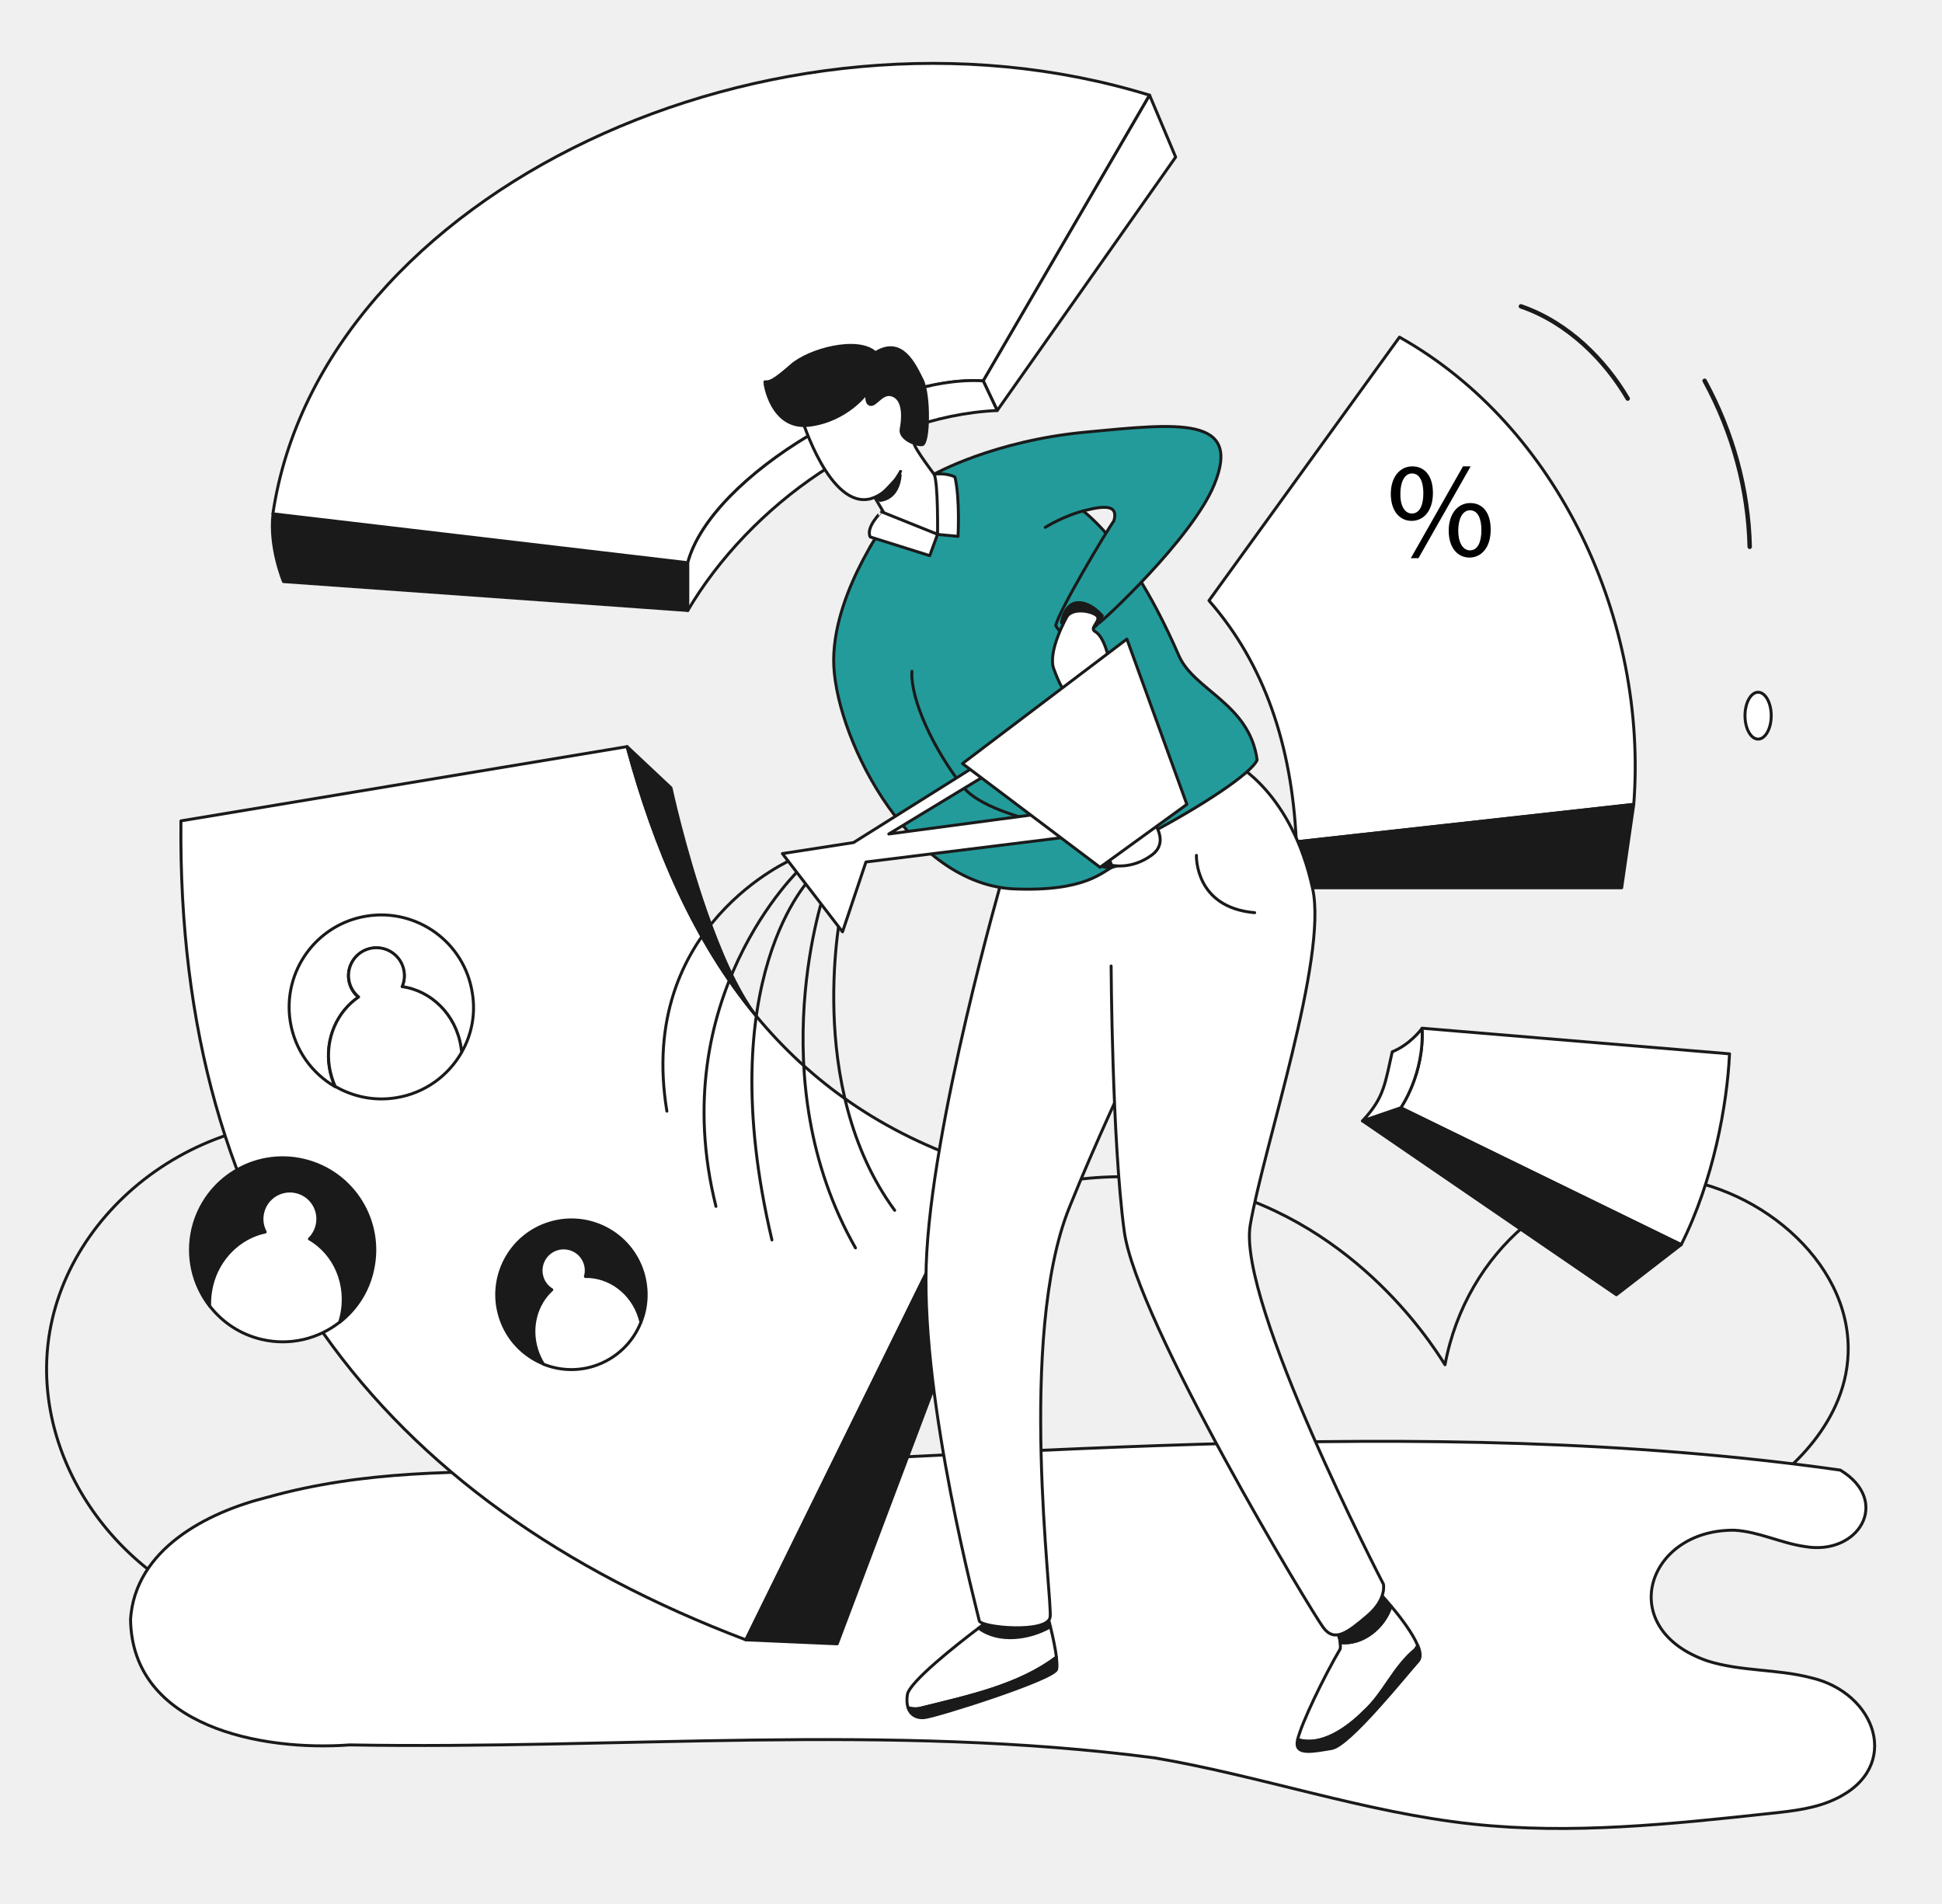
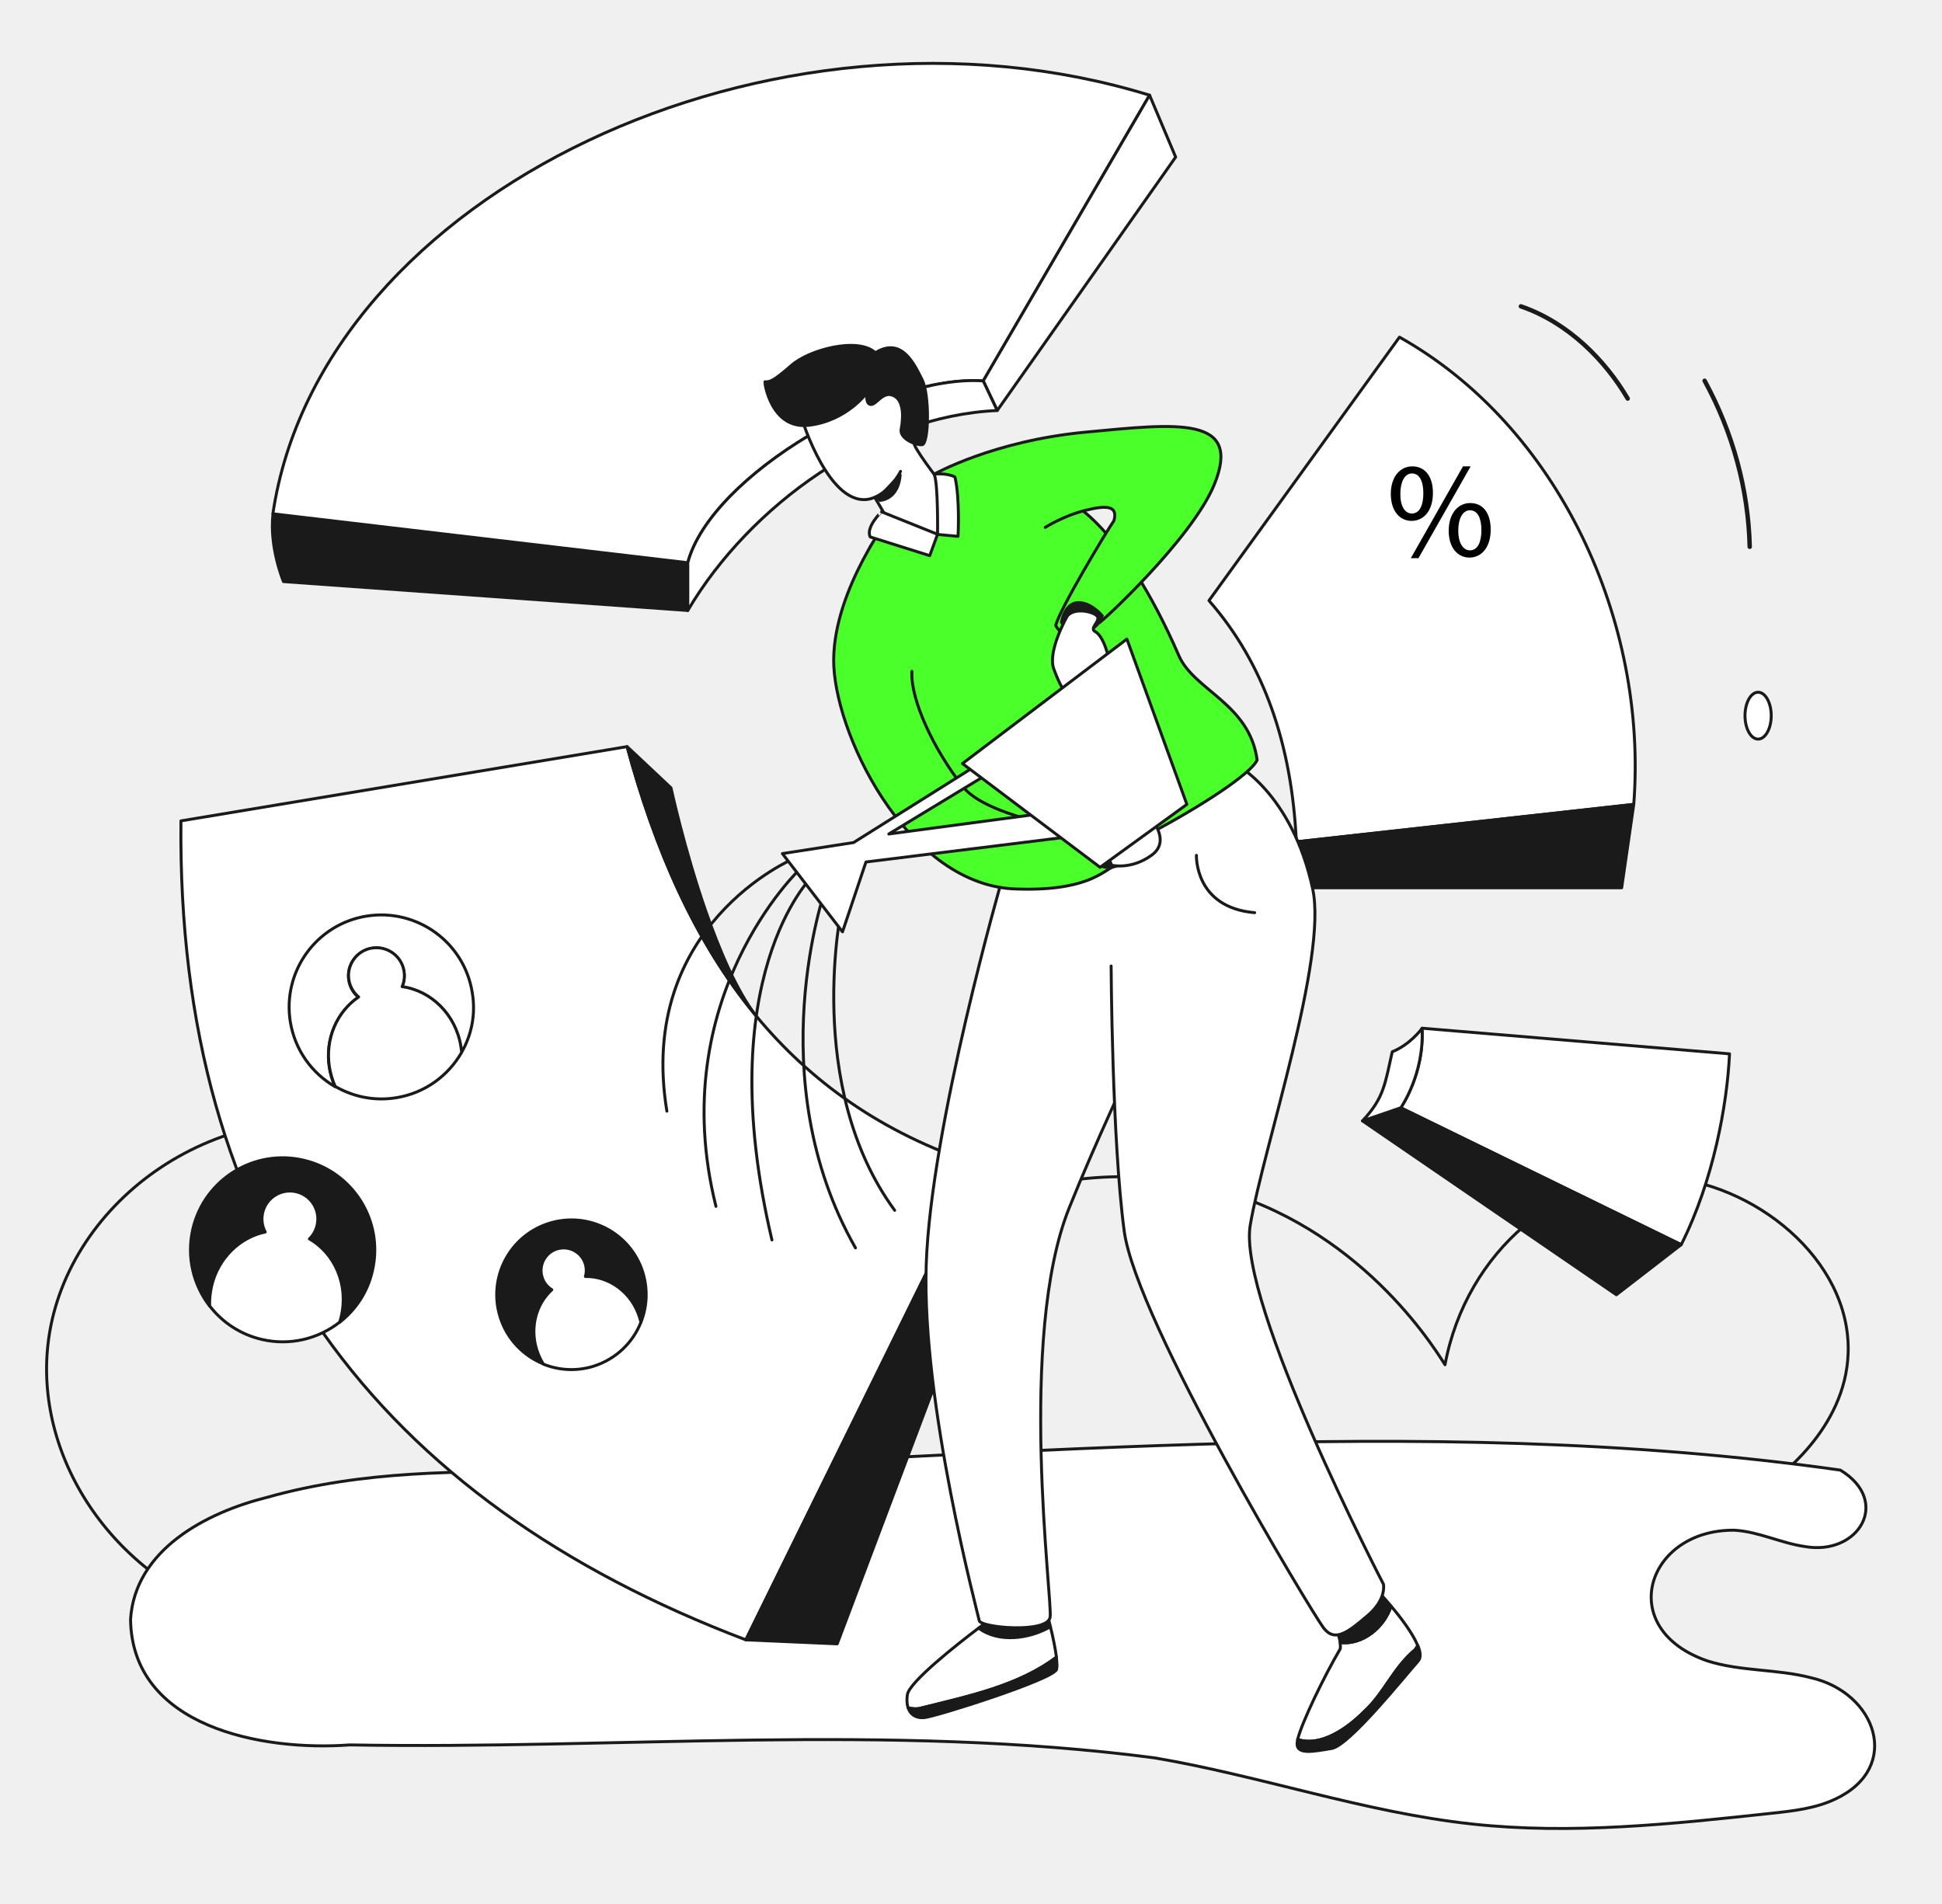
<svg xmlns="http://www.w3.org/2000/svg" version="1.1" id="Layer_1" x="0px" y="0px" viewBox="0 0 1318 1292" style="enable-background:new 0 0 1318 1292;" xml:space="preserve">
  <style type="text/css">
	.st0{fill:none;stroke:#1A1A1A;stroke-width:2;stroke-linecap:round;stroke-linejoin:round;stroke-miterlimit:10;}
	.st1{fill:#FFFFFF;stroke:#1A1A1A;stroke-width:2;stroke-linecap:round;stroke-linejoin:round;stroke-miterlimit:10;}
	.st2{fill:#1A1A1A;stroke:#1A1A1A;stroke-width:2;stroke-linecap:round;stroke-linejoin:round;stroke-miterlimit:10;}
	.st3{fill:none;stroke:#1A1A1A;stroke-width:3;stroke-linecap:round;stroke-linejoin:round;stroke-miterlimit:10;}
- 	.st4{fill:#239b9b;stroke:#1A1A1A;stroke-width:2;stroke-linecap:round;stroke-linejoin:round;stroke-miterlimit:10;}
+ 	.st4{fill:#4bff2a;stroke:#1A1A1A;stroke-width:2;stroke-linecap:round;stroke-linejoin:round;stroke-miterlimit:10;}
</style>
  <g>
    <path class="st0" d="M165.3,1098.7c-87-26-141.4-107.5-132.8-185.9C42.8,818.5,143,742.2,253,764.2c92.1,54,184.2,108,276.2,162   c67.4-96.6,180.1-144.7,284.2-122.1c102.3,22.2,155.9,103.8,167.3,122.1c14.5-77.7,79.6-130.5,146.1-127.4   c62.9,2.9,129.6,55.8,127.5,119.5c-1.7,52-48.4,85.2-55.8,90.3C854.1,1038.6,509.7,1068.6,165.3,1098.7z" />
    <path class="st1" d="M181.2,1016.2c-41.3,10.3-89.5,35.5-92.6,82.7c0.9,73.2,89.3,89.7,148.7,85.3c181.8,3.2,365.7-14.9,546.3,8.8   c72.4,12.3,142.6,37,215.6,44.9c67.5,7.3,135.6,0,203.1-7.3c14.9-1.6,30.1-3.3,43.6-9.8c45.2-21.4,27.6-72.1-16.9-82.2   c-23-6-47.6-4.2-70.2-11.4c-63.4-21.8-41.2-89.4,18.3-88.7c16.4,0.9,31.7,8.8,48,11.1c36.3,6.3,58.7-30.8,23.9-51.9   c-286.8-40.6-581.8-6.5-870.5,0.9C311.1,998.7,247.1,997.7,181.2,1016.2z" />
    <g>
      <path class="st2" d="M466.8,381.8v32.5l-274.4-19.6c0,0-9.8-23.3-7.1-46L466.8,381.8z" />
      <path class="st1" d="M780.2,64.6l-112.9,194c-66.1-4.7-184.6,63.7-200.5,123.3l-281.6-33.2C217.5,130.5,525.2-13.8,780.2,64.6z" />
      <polygon class="st1" points="797.9,106.6 676.8,278.6 667.3,258.5 780.2,64.6   " />
      <path class="st1" d="M676.8,278.6c-83.8,3.7-167.9,64.3-210,135.7v-32.5c15.9-59.6,134.4-128,200.5-123.3L676.8,278.6z" />
    </g>
    <g>
      <path class="st1" d="M664.7,790.7l-158.5,322.2c-249.7-94.8-386.3-273.6-383.4-555.8l302.8-50.4c18.8,69.5,45.8,132.1,87.2,182.3    c37,44.9,85.6,80,150.3,101.2C663.6,790.4,664.1,790.6,664.7,790.7z" />
      <polygon class="st2" points="685,805.5 568.2,1115.6 506.2,1112.9 664.7,790.7   " />
      <path class="st2" d="M512.8,689c-41.4-50.2-68.3-112.8-87.2-182.3l29.8,28c0,0,8.9,41.5,23.6,83.7C488.3,645,499.8,672,512.8,689z    " />
    </g>
    <g>
      <path class="st1" d="M1108.8,545.9l-229,25.4c-3-65-21.4-120.4-59.3-163.7l129.3-178.8C1057.8,289.5,1118.4,421.4,1108.8,545.9z" />
      <polygon class="st2" points="1108.8,545.9 1100.6,602.5 879.8,602.5 879.8,571.3   " />
    </g>
    <path class="st1" d="M1173.8,715.2c-1.6,34.3-10.9,86-32.8,129.5l-190.4-92.9c0,0,16.2-23,14.5-54L1173.8,715.2z" />
    <polygon class="st2" points="1141,844.7 1097,878.7 924.7,760.7 950.7,751.8  " />
    <path class="st1" d="M950.7,751.8l-26,8.9c7.5-8,11.4-14.5,13.9-21.6c2.6-7.2,3.9-14.9,6.3-25.3c11.8-4.7,19.8-15.2,20.2-15.9l0,0   C966.8,728.8,950.7,751.8,950.7,751.8z" />
    <g>
      <path class="st1" d="M313.2,714.3c-0.1-1.3-0.3-2.7-0.5-4c-3.5-21.8-20.2-37.9-39.9-40.5c1.4-3.2,1.9-6.8,1.3-10.5    c-1.7-10.3-11.4-17.4-21.7-15.7c-10.3,1.6-17.4,11.4-15.7,21.7c0.8,4.7,3.2,8.7,6.6,11.5c-14.5,9.8-22.9,28.3-19.8,47.7    c0.7,4.6,2.1,9,3.9,13c-15.7-9.1-27.3-24.9-30.4-44.2c-5.4-34.1,17.8-66.2,51.9-71.6c34.1-5.4,66.2,17.8,71.6,51.9    C323,688.1,320.1,702.4,313.2,714.3z" />
      <path class="st1" d="M312.8,710.2c0.2,1.3,0.4,2.7,0.5,4c-9.1,15.9-25,27.7-44.5,30.8c-14.8,2.4-29.2-0.7-41.3-7.7    c-1.8-4-3.1-8.4-3.9-13c-3.1-19.4,5.2-37.8,19.8-47.7c-3.4-2.8-5.8-6.8-6.6-11.5c-1.7-10.3,5.4-20.1,15.7-21.7    c10.3-1.6,20.1,5.4,21.7,15.7c0.6,3.7,0.1,7.3-1.3,10.5C292.6,672.3,309.3,688.5,312.8,710.2z" />
    </g>
    <g>
      <path class="st2" d="M230.5,897.4c0.4-1.3,0.8-2.6,1.1-3.9c5-21.5-4.3-42.7-21.6-52.6c2.5-2.4,4.4-5.6,5.2-9.2    c2.4-10.2-3.9-20.4-14.1-22.8c-10.2-2.4-20.4,3.9-22.8,14.1c-1.1,4.6-0.4,9.3,1.7,13.2c-17.2,3.6-31.9,17.5-36.4,36.7    c-1.1,4.5-1.5,9.1-1.3,13.5c-11.1-14.4-15.8-33.4-11.4-52.4c7.9-33.6,41.6-54.5,75.2-46.6c33.6,7.9,54.5,41.5,46.6,75.2    C249.5,876.8,241.4,888.9,230.5,897.4z" />
      <path class="st1" d="M231.6,893.4c-0.3,1.3-0.7,2.6-1.1,3.9c-14.4,11.3-33.7,16.2-52.9,11.7c-14.6-3.4-26.8-11.7-35.3-22.7    c-0.2-4.4,0.3-8.9,1.3-13.5c4.5-19.1,19.2-33.1,36.4-36.7c-2.1-3.9-2.8-8.5-1.7-13.2c2.4-10.2,12.6-16.5,22.8-14.1    c10.2,2.4,16.5,12.6,14.1,22.8c-0.9,3.7-2.7,6.8-5.2,9.2C227.3,850.7,236.6,872,231.6,893.4z" />
    </g>
    <g>
      <path class="st2" d="M435,897.3c-0.2-1.1-0.5-2.1-0.9-3.2c-5.3-17.1-20.6-28.1-36.7-27.9c0.8-2.7,0.8-5.7-0.1-8.6    c-2.5-8.1-11.1-12.6-19.2-10.1c-8.1,2.5-12.6,11.1-10.1,19.2c1.1,3.7,3.6,6.6,6.6,8.5c-10.5,9.6-15.1,25.3-10.3,40.5    c1.1,3.6,2.7,7,4.6,10c-13.6-5.5-24.8-16.8-29.5-32c-8.3-26.7,6.6-55.2,33.4-63.5c26.8-8.3,55.2,6.6,63.5,33.4    C439.8,875.2,439.1,887,435,897.3z" />
      <path class="st1" d="M434.1,894.1c0.3,1.1,0.6,2.1,0.9,3.2c-5.4,13.8-16.9,25.1-32.2,29.9c-11.6,3.6-23.5,2.8-34-1.4    c-1.9-3-3.5-6.4-4.6-10c-4.7-15.2-0.2-31,10.3-40.5c-3.1-1.9-5.5-4.8-6.6-8.5c-2.5-8.1,2-16.7,10.1-19.2c8.1-2.5,16.7,2,19.2,10.1    c0.9,2.9,0.9,5.9,0.1,8.6C413.5,866,428.8,877.1,434.1,894.1z" />
    </g>
    <path class="st3" d="M1032.2,207.9c32.3,11.1,57.3,36.7,72.5,62.6" />
    <path class="st3" d="M1156.9,258.4c19.2,35.2,29.7,73.9,30.6,112.7" />
    <ellipse class="st1" cx="1193.2" cy="485.7" rx="8.9" ry="15.9" />
    <g>
      <path class="st2" d="M712.9,1104c-1.4-6.1-2.7-10.8-2.7-10.8l-39.5,6.8c0,0-2.5,1.9-6.5,4.9C677.5,1115,698.5,1112.4,712.9,1104z" />
      <path class="st1" d="M625.1,1159.2c32.6-8.1,66.3-15.2,91.9-34.5c-0.8-6.2-2.5-14.3-4.1-20.7c-14.5,8.4-35.4,11-48.7,0.9    c-14.3,10.8-47.3,36.7-48.4,45.3c-0.5,3.5-0.3,6.4,0.5,8.8C619.1,1159.8,622.1,1160,625.1,1159.2z" />
      <path class="st2" d="M625.1,1159.2c-3,0.8-6,0.6-8.8-0.2c1.6,4.9,5.7,7.1,10.8,6.7c7.7-0.6,88.2-26.1,90-32.8    c0.4-1.6,0.3-4.5-0.2-8.2C691.4,1144,657.7,1151.1,625.1,1159.2z" />
      <path class="st1" d="M925.7,1161.7c13.7-12.4,19.9-29.8,34.8-42.2c0.6-0.9,1.2-1.8,1.7-2.7c-3.4-8.3-11.5-19-18.1-26.8    c-4.7,14.6-19.3,26.5-34.6,24.7c0.2,1.4,0.3,2.9,0.1,4.3c-11.2,19.1-26.2,50.2-28.9,61.5C896.8,1185.7,914.7,1172.7,925.7,1161.7z    " />
      <path class="st2" d="M960.5,1119.5c-14.9,12.4-21.1,29.8-34.8,42.2c-11,11-28.9,24-45,18.9c-0.3,1.2-0.4,2.2-0.4,2.9    c0,7.5,11.5,5.1,23.5,3.1c12-2,50-49.6,58.7-59.3c2-2.3,1.6-6-0.2-10.5C961.7,1117.7,961.1,1118.6,960.5,1119.5z" />
      <path class="st2" d="M944.1,1090c-5.2-6.2-9.3-10.5-9.3-10.5l-29.7,23.4c0,0,3.6,5.4,4.5,11.9    C924.7,1116.5,939.4,1104.6,944.1,1090z" />
      <path class="st1" d="M680.5,595.2c0,0-48.9,169-51.9,263.4c-3,94.4,35.1,236.6,36,241.3s46.3,8.9,48.1-2.4    c1.8-11.2-22.4-190,13-277.9s85-181.7,86.2-191.2s-43.1-79.7-43.1-79.7L680.5,595.2z" />
      <path class="st1" d="M754.1,655.6c0,0,0.6,118.6,8.9,180s127.5,259,135.2,269.1s16.5,3.2,29.8-8.1c13.3-11.2,10.9-21.5,10.9-21.5    S839.7,884,848.5,831.5c8.9-52.5,52.6-181.2,42.4-228.2c-14.2-65.8-53-85.1-53-85.1l-99.2,27.7" />
      <path class="st4" d="M724.2,339.6c0,0,36.4,14.6,75.9,105.4c10.2,23.5,48,32.6,53.1,70.8c-8.4,18.6-132.4,86.9-159.4,82    c-49.1-55.3-106.1-135.5-106.2-178.3s2.9-48.2,2.9-48.2s23.4-39.1,51.7-49.7C670.6,311,724.2,339.6,724.2,339.6z" />
      <path class="st4" d="M605.3,348.7c0,0-39,50.3-39.5,98.7s48.4,151,121,155.8c50.8,2.4,62-12.4,68.5-14.8    c1.2-17.1,9.4-20.1,9.4-20.1s-90.9-8.9-111-34.2c-20.1-25.4-35.9-59.5-34.8-78.5" />
      <path class="st2" d="M743,568.6c0,0-5.1,23,12.2,19.8s11.5-20.9,5-22.1C753.8,565.1,743,568.6,743,568.6z" />
      <path class="st1" d="M754.5,587.2c0,0,13.3,3.3,27.2-6.9c13.9-10.2-2-26.6-2-26.6s-12.6,16.4-22.6,17.5S754.5,587.2,754.5,587.2z" />
      <path class="st1" d="M611.2,319.9c0,0-7.4,15-20.4,18.6c-27.7,7.1-46.5-54-46.5-54l51.5-33.9c0,0,23.3,17.7,24.8,18.6    c1.5,0.9,0,27.4,0,32.7c3.2,7.4,20.7,29.5,20.7,29.5l-5,31.3l-33.1-9.1l-9.3-15.7" />
      <path class="st2" d="M610.9,322.3c0,0-0.2,15.6-13.6,17.3c-1.4-1.5-1.4-1.5-1.4-1.5L610.9,322.3z" />
      <path class="st2" d="M519.2,259.1c-0.6-0.1,4,32.6,29.8,29.5c25.8-3.1,39.4-22.1,39.4-22.1s-1.2,7.9,2.7,8    c3.9,0.1,8.2-9.6,15.6-5.9s6.1,16.5,4.9,22.7c-1.2,6.2,9.6,10.9,14.2,10.5c4.6-0.4,5.2-33.8,0-44.1c-5.2-10.3-13.7-29.5-31.7-18.3    c-11.8-10.9-44.9-2.1-57,8.6C525.1,258.5,522.4,259.4,519.2,259.1z" />
      <path class="st4" d="M634,321.8c0,0,40.1-22.6,102.5-28.5s107-11.5,87.5,35.8c-15.1,36.6-77.2,94.1-78.7,94.1    c-7.8,9-23.8,11.4-28.8,1.3c2.1-10,34.8-64.5,39.5-71.1c2.7-9.7-3.8-10.9-19.2-7.1c-15,3.7-27.4,11.6-27.4,11.6" />
      <path class="st2" d="M720.4,422.4c0,0,1.9-12.8,10.9-13.4s16.8,8.9,16.8,8.9s-1,4.9-8.1,6.3C733,425.7,721.2,424.9,720.4,422.4z" />
      <path class="st1" d="M590.6,364.4l40.4,12.7l5.3-14.5l-38.1-15.3C598.3,347.3,587.3,357.8,590.6,364.4z" />
      <path class="st1" d="M634,321.8c0,0,8.3-1.1,14.1,1.9c3.5,14.8,2.1,40.3,2.1,40.3l-13.9-1.3C636.3,362.7,636.8,328.2,634,321.8z" />
      <path class="st1" d="M724.3,418.2c0,0-13.6,23.8-9.1,35.8c4.4,11.9,6.4,13.5,6.4,13.5l31-19.9c0,0-2.9-15.7-9.7-19.2    c-3.2-2.3,3.2-6.3,2.1-9.6C743.8,415.4,729.2,411.7,724.3,418.2z" />
      <g>
        <g>
          <path class="st0" d="M571.3,615.6c0,0-26.1,121.3,35.9,205.8" />
          <path class="st0" d="M560.2,603.4c0,0-45.2,128.3,20.4,243.5" />
          <path class="st0" d="M550.9,595.2c0,0-69.1,67.8-27,246.3" />
          <path class="st0" d="M543,589.7c0,0-92.5,87.4-57.1,229" />
          <path class="st0" d="M538.5,582.8c0,0-106.7,45.1-85.9,171.3" />
        </g>
        <polygon class="st1" points="664.7,518.2 579.3,571.8 531,579.3 571.8,632.4 587.7,585 726.3,567.8 717.2,557.6 711,551.6      603.2,566 671.8,524.4    " />
        <g>
          <polygon class="st1" points="653.2,518.2 764.8,433.7 805.5,545.9 746.6,588.6     " />
        </g>
      </g>
    </g>
    <path class="st1" d="M812,580.5c0,0-1.4,35.4,39.5,38.9" />
    <g>
      <g>
        <path d="M972.5,334.5c0,12.7-6.7,19-14.5,19c-7.5,0-14-6-14.1-18.2c0-12.1,6.6-18.8,14.6-18.8C966.9,316.5,972.5,323,972.5,334.5     z M950.4,335c-0.2,7.7,2.7,13.5,7.8,13.5c5.4,0,7.8-5.8,7.8-13.7c0-7.3-2.1-13.5-7.8-13.5C953.1,321.4,950.4,327.4,950.4,335z      M957.5,378.8l35.4-62.3h5.2l-35.4,62.3H957.5z M1011.7,359.4c0,12.7-6.7,19-14.4,19c-7.5,0-14-6-14.1-18.1     c0-12.2,6.6-18.9,14.6-18.9C1006.3,341.4,1011.7,347.9,1011.7,359.4z M989.7,360c-0.1,7.7,2.9,13.5,7.9,13.5     c5.4,0,7.8-5.8,7.8-13.7c0-7.3-2.1-13.5-7.8-13.5C992.4,346.4,989.7,352.4,989.7,360z" />
      </g>
    </g>
  </g>
</svg>
